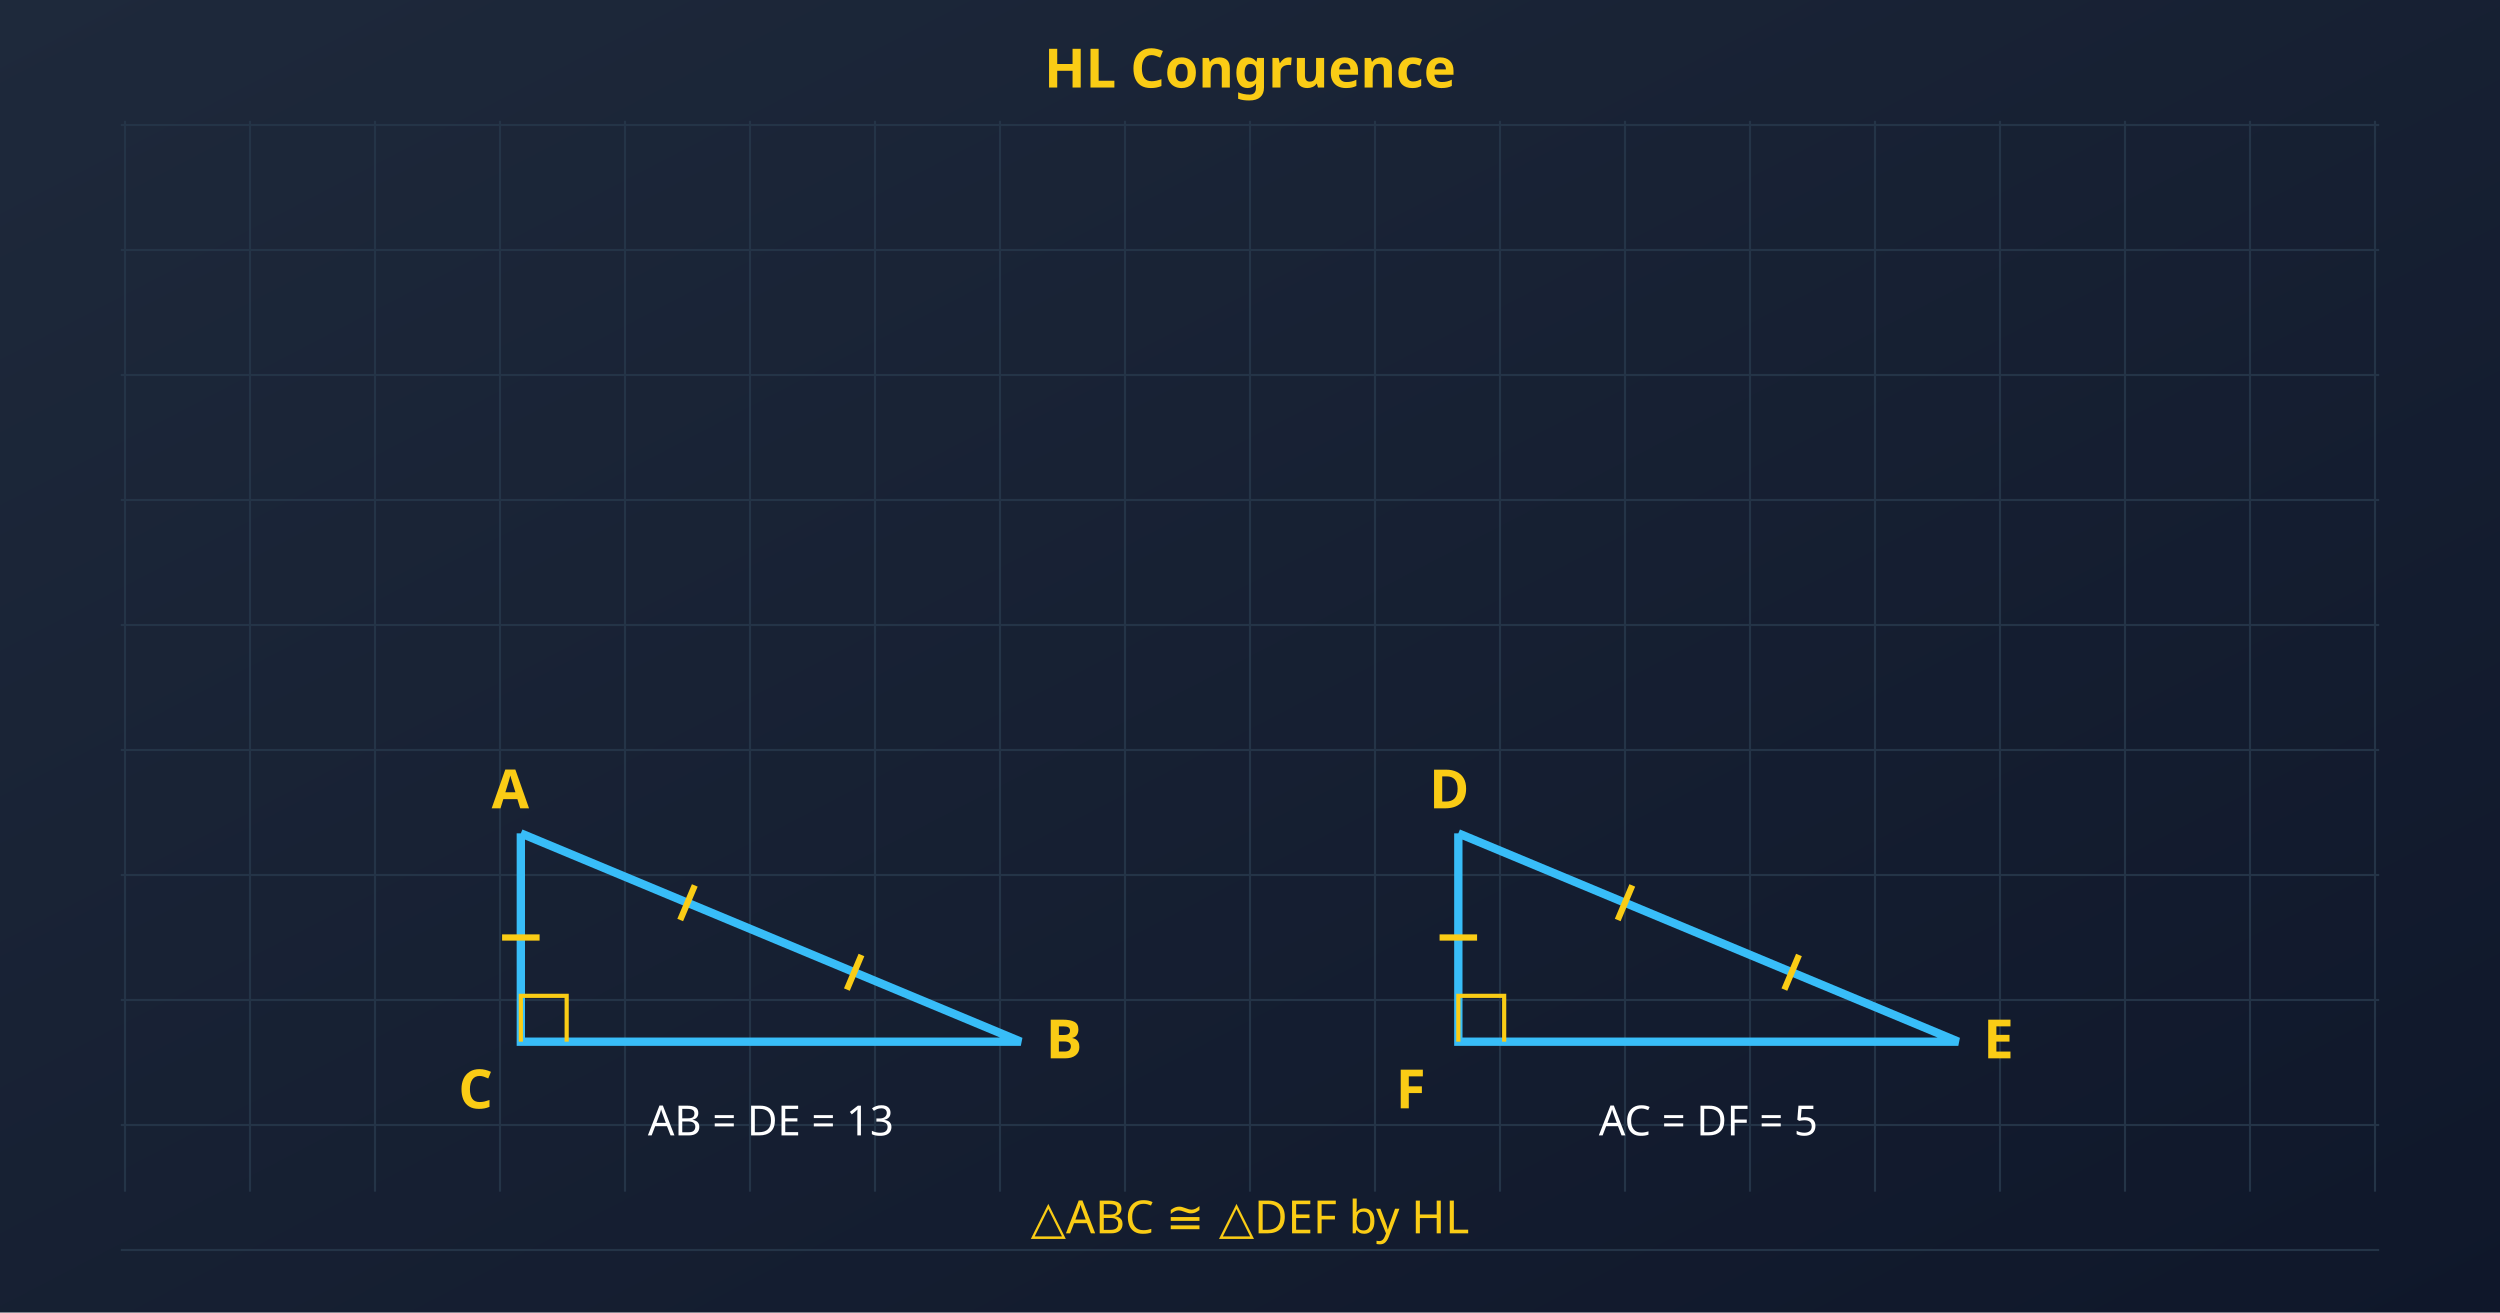
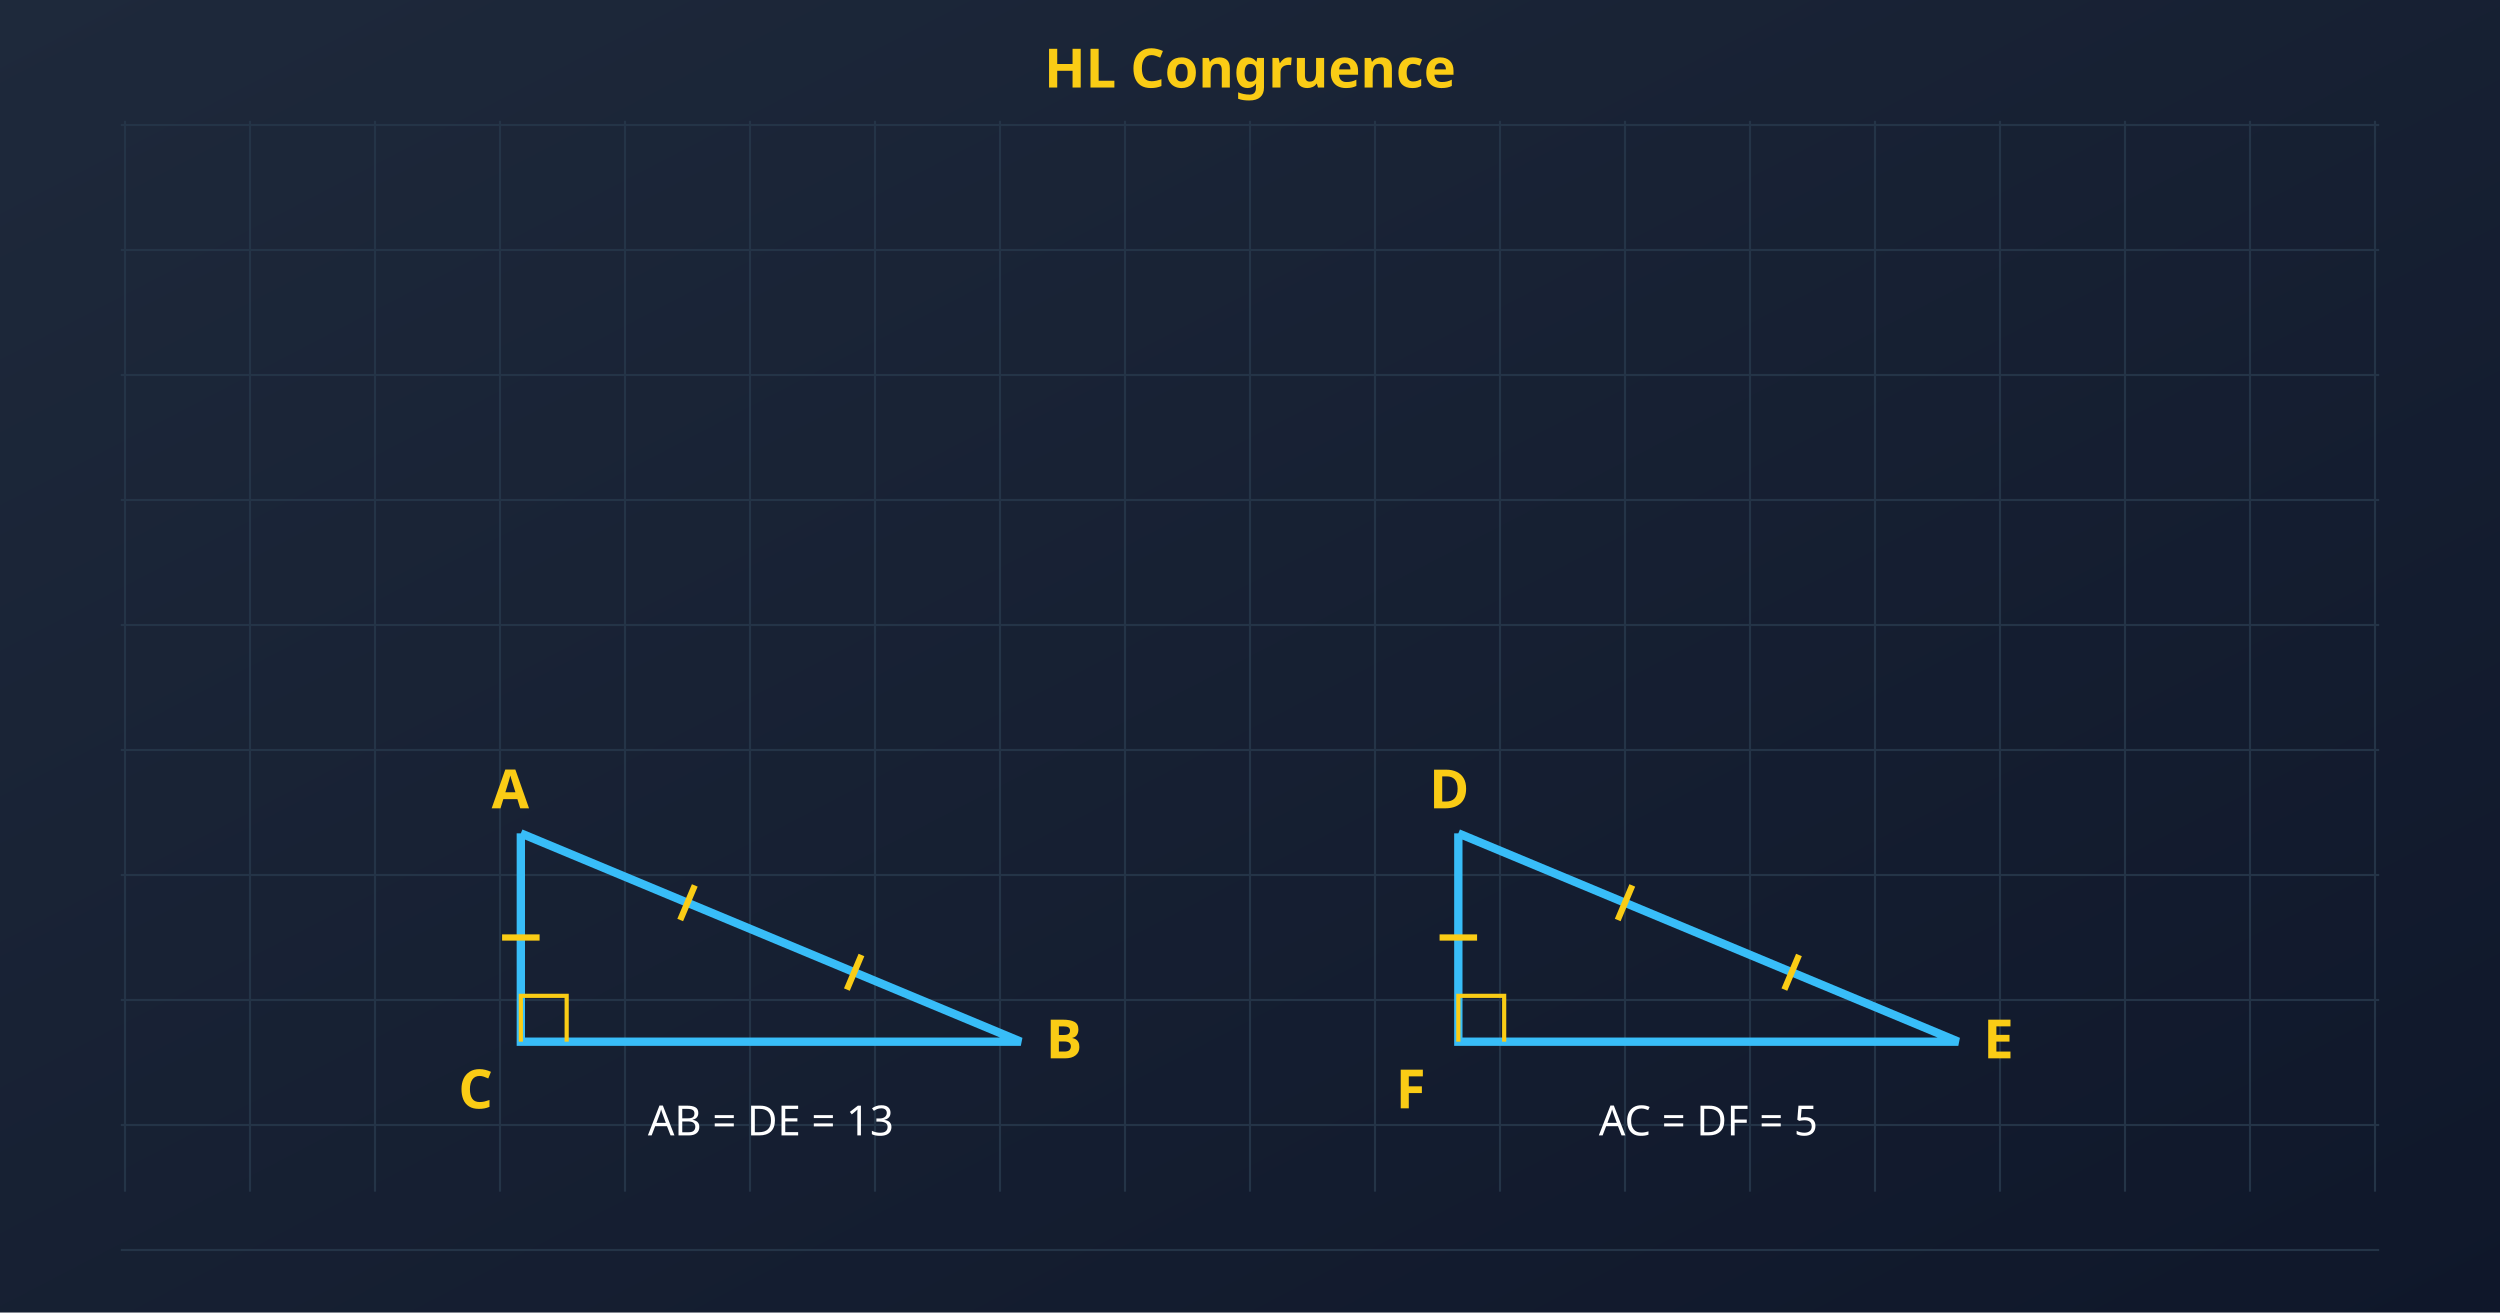
<svg xmlns="http://www.w3.org/2000/svg" width="1200" height="630" viewBox="0 0 1200 630">
  <defs>
    <linearGradient id="bg" x1="0" y1="0" x2="1" y2="1">
      <stop offset="0" stop-color="#1e293b" />
      <stop offset="1" stop-color="#0f172a" />
    </linearGradient>
  </defs>
  <rect x="0" y="0" width="1200" height="630" fill="url(#bg)" />
  <line x1="60" y1="58" x2="60" y2="572" stroke="#243447" stroke-width="1" />
  <line x1="120" y1="58" x2="120" y2="572" stroke="#243447" stroke-width="1" />
  <line x1="180" y1="58" x2="180" y2="572" stroke="#243447" stroke-width="1" />
  <line x1="240" y1="58" x2="240" y2="572" stroke="#243447" stroke-width="1" />
  <line x1="300" y1="58" x2="300" y2="572" stroke="#243447" stroke-width="1" />
  <line x1="360" y1="58" x2="360" y2="572" stroke="#243447" stroke-width="1" />
  <line x1="420" y1="58" x2="420" y2="572" stroke="#243447" stroke-width="1" />
  <line x1="480" y1="58" x2="480" y2="572" stroke="#243447" stroke-width="1" />
  <line x1="540" y1="58" x2="540" y2="572" stroke="#243447" stroke-width="1" />
  <line x1="600" y1="58" x2="600" y2="572" stroke="#243447" stroke-width="1" />
  <line x1="660" y1="58" x2="660" y2="572" stroke="#243447" stroke-width="1" />
  <line x1="720" y1="58" x2="720" y2="572" stroke="#243447" stroke-width="1" />
  <line x1="780" y1="58" x2="780" y2="572" stroke="#243447" stroke-width="1" />
  <line x1="840" y1="58" x2="840" y2="572" stroke="#243447" stroke-width="1" />
  <line x1="900" y1="58" x2="900" y2="572" stroke="#243447" stroke-width="1" />
  <line x1="960" y1="58" x2="960" y2="572" stroke="#243447" stroke-width="1" />
  <line x1="1020" y1="58" x2="1020" y2="572" stroke="#243447" stroke-width="1" />
  <line x1="1080" y1="58" x2="1080" y2="572" stroke="#243447" stroke-width="1" />
  <line x1="1140" y1="58" x2="1140" y2="572" stroke="#243447" stroke-width="1" />
  <line x1="58" y1="60" x2="1142" y2="60" stroke="#243447" stroke-width="1" />
  <line x1="58" y1="120" x2="1142" y2="120" stroke="#243447" stroke-width="1" />
  <line x1="58" y1="180" x2="1142" y2="180" stroke="#243447" stroke-width="1" />
  <line x1="58" y1="240" x2="1142" y2="240" stroke="#243447" stroke-width="1" />
  <line x1="58" y1="300" x2="1142" y2="300" stroke="#243447" stroke-width="1" />
  <line x1="58" y1="360" x2="1142" y2="360" stroke="#243447" stroke-width="1" />
  <line x1="58" y1="420" x2="1142" y2="420" stroke="#243447" stroke-width="1" />
  <line x1="58" y1="480" x2="1142" y2="480" stroke="#243447" stroke-width="1" />
  <line x1="58" y1="540" x2="1142" y2="540" stroke="#243447" stroke-width="1" />
  <line x1="58" y1="600" x2="1142" y2="600" stroke="#243447" stroke-width="1" />
  <text x="600.0" y="42.0" font-family="system-ui, sans-serif" font-size="26" fill="#facc15" text-anchor="middle" font-weight="bold">HL Congruence</text>
  <polyline points="250.0,400.0 490.0,500.0 250.0,500.0 250.0,400.0" stroke="#38bdf8" stroke-width="4" fill="none" />
  <polyline points="700.0,400.0 940.0,500.0 700.0,500.0 700.0,400.0" stroke="#38bdf8" stroke-width="4" fill="none" />
  <polyline points="250.0,500.0 250.0,478.0 272.0,478.0 272.0,500.0" stroke="#facc15" stroke-width="2" fill="none" />
  <polyline points="700.0,500.0 700.0,478.0 722.0,478.0 722.0,500.0" stroke="#facc15" stroke-width="2" fill="none" />
  <line x1="333.5" y1="425.0" x2="326.5" y2="441.6" stroke="#facc15" stroke-width="3" />
  <line x1="413.5" y1="458.4" x2="406.5" y2="475.0" stroke="#facc15" stroke-width="3" />
  <line x1="783.5" y1="425.0" x2="776.5" y2="441.6" stroke="#facc15" stroke-width="3" />
  <line x1="863.5" y1="458.4" x2="856.5" y2="475.0" stroke="#facc15" stroke-width="3" />
  <line x1="259.0" y1="450.0" x2="241.0" y2="450.0" stroke="#facc15" stroke-width="3" />
  <line x1="709.0" y1="450.0" x2="691.0" y2="450.0" stroke="#facc15" stroke-width="3" />
  <text x="236.0" y="388.0" font-family="system-ui, sans-serif" font-size="26" fill="#facc15" text-anchor="start" font-weight="bold">A</text>
  <text x="502.0" y="508.0" font-family="system-ui, sans-serif" font-size="26" fill="#facc15" text-anchor="start" font-weight="bold">B</text>
  <text x="220.0" y="532.0" font-family="system-ui, sans-serif" font-size="26" fill="#facc15" text-anchor="start" font-weight="bold">C</text>
  <text x="686.0" y="388.0" font-family="system-ui, sans-serif" font-size="26" fill="#facc15" text-anchor="start" font-weight="bold">D</text>
  <text x="952.0" y="508.0" font-family="system-ui, sans-serif" font-size="26" fill="#facc15" text-anchor="start" font-weight="bold">E</text>
  <text x="670.0" y="532.0" font-family="system-ui, sans-serif" font-size="26" fill="#facc15" text-anchor="start" font-weight="bold">F</text>
  <text x="370.0" y="545.0" font-family="system-ui, sans-serif" font-size="20" fill="#ffffff" text-anchor="middle" font-weight="normal">AB = DE = 13</text>
  <text x="820.0" y="545.0" font-family="system-ui, sans-serif" font-size="20" fill="#ffffff" text-anchor="middle" font-weight="normal">AC = DF = 5</text>
-   <text x="600.0" y="592.0" font-family="system-ui, sans-serif" font-size="22" fill="#facc15" text-anchor="middle" font-weight="normal">△ABC ≅ △DEF by HL</text>
</svg>
